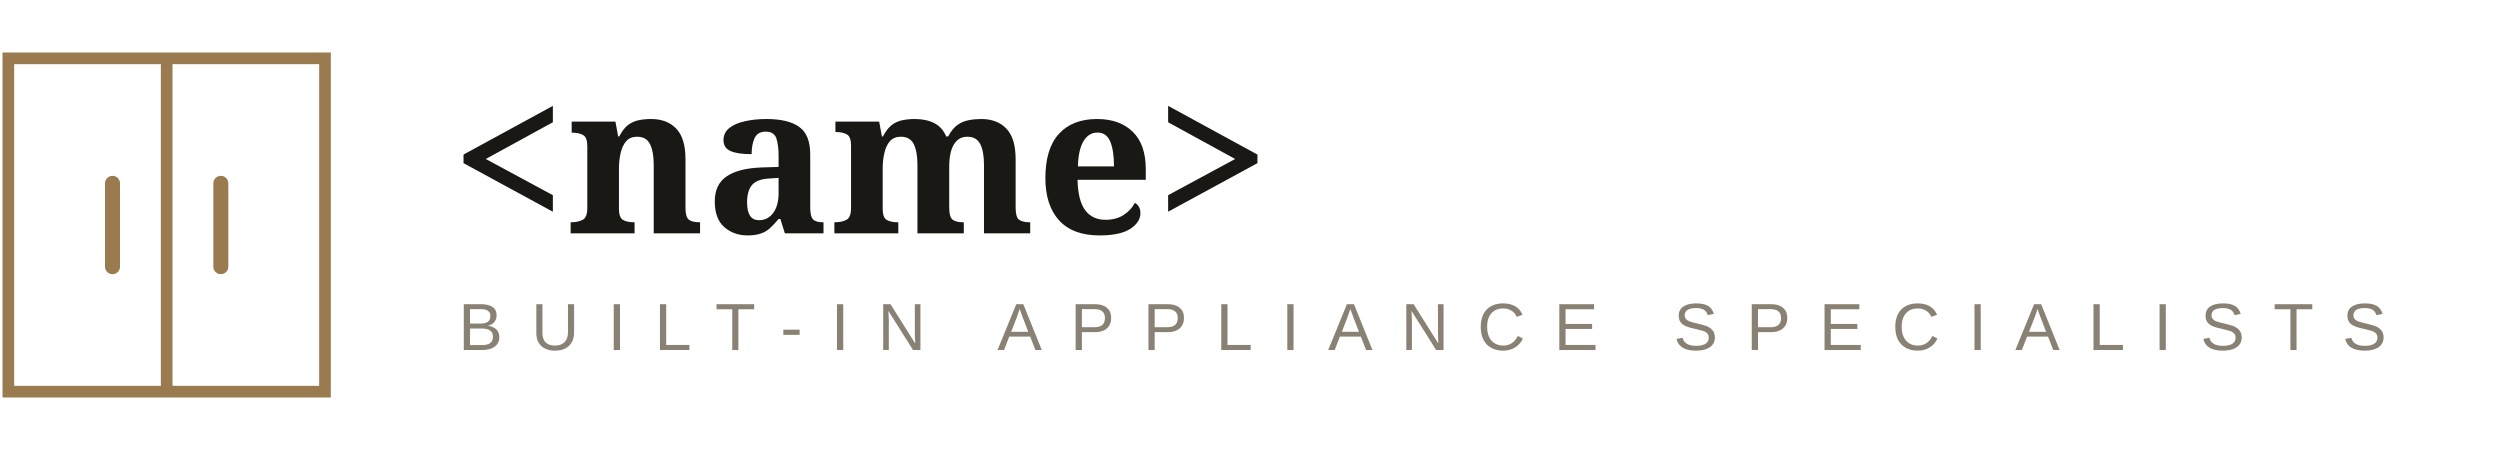
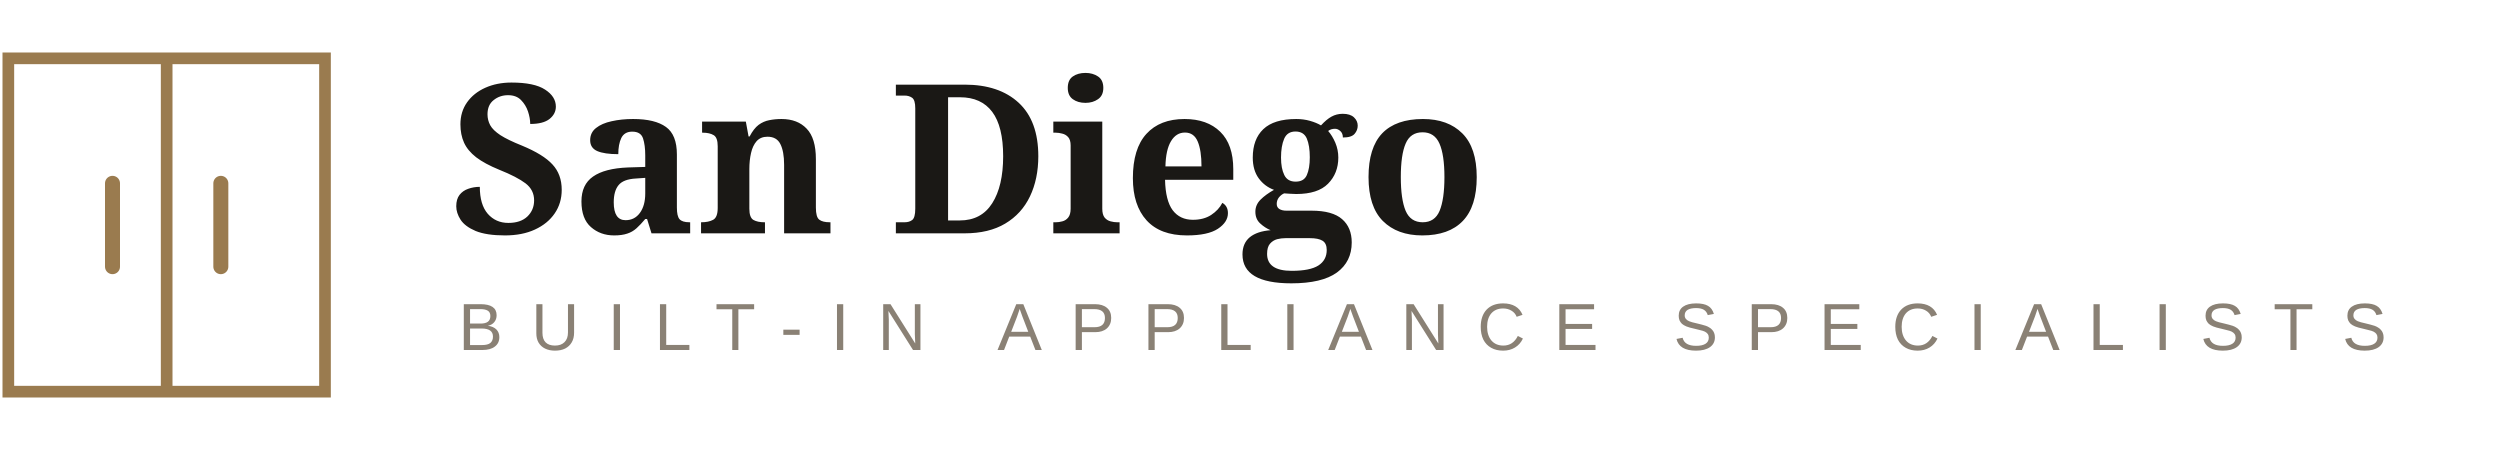
- <svg xmlns="http://www.w3.org/2000/svg" viewBox="0 0 300 54" role="img" aria-label="&lt;name&gt; Built-In Appliance Specialists">
+ <svg xmlns="http://www.w3.org/2000/svg" viewBox="0 0 300 54" role="img" aria-label="San Diego Built-In Appliance Specialists">
  <rect x="1" y="7" width="38" height="40" fill="none" stroke="#9A7B4F" stroke-width="1.4" />
  <path d="M20 7v40" stroke="#9A7B4F" stroke-width="1.4" />
  <path d="M13.5 22v10M26.5 22v10" stroke="#9A7B4F" stroke-width="1.8" stroke-linecap="round" />
-   <text x="54" y="28" font-family="Cormorant Garamond, Georgia, serif" font-size="25" font-weight="600" fill="#1A1815">&lt;name&gt;</text>
+   <text x="54" y="28" font-family="Cormorant Garamond, Georgia, serif" font-size="25" font-weight="600" fill="#1A1815">San Diego</text>
  <text x="55" y="42" font-family="Jost, Arial, sans-serif" font-size="8" font-weight="500" letter-spacing="3.4" fill="#8A8175">BUILT-IN APPLIANCE SPECIALISTS</text>
</svg>
